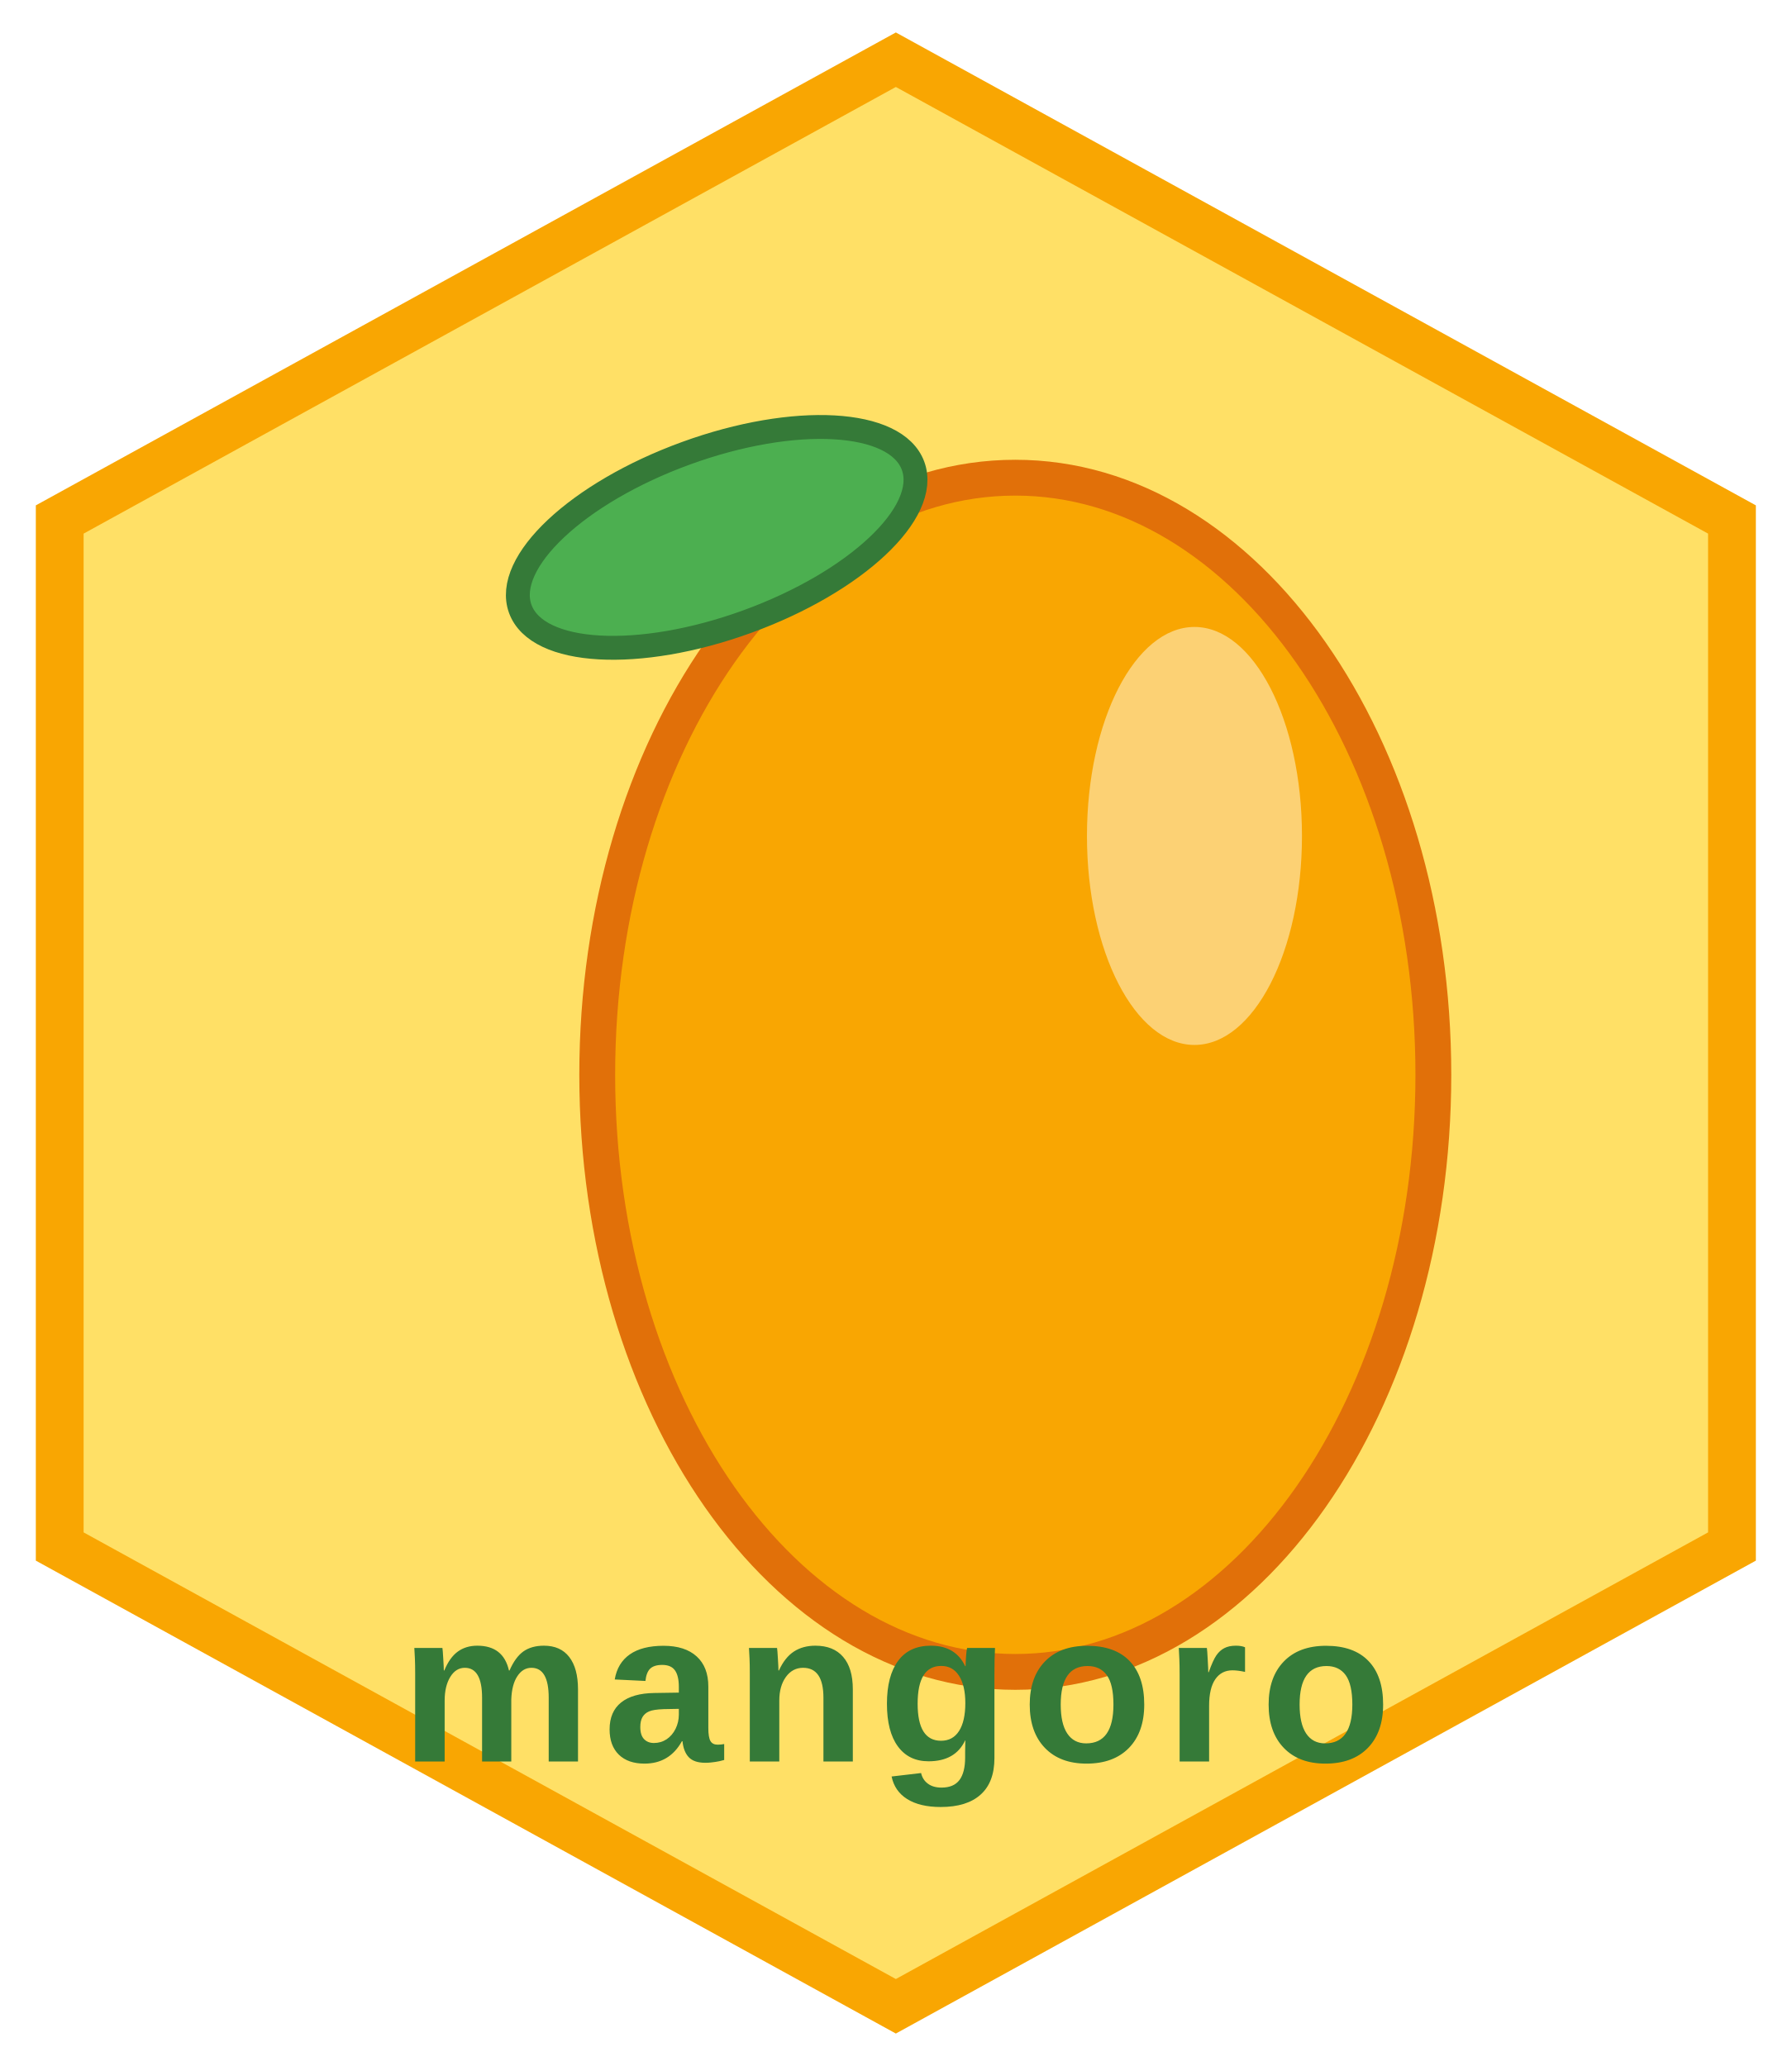
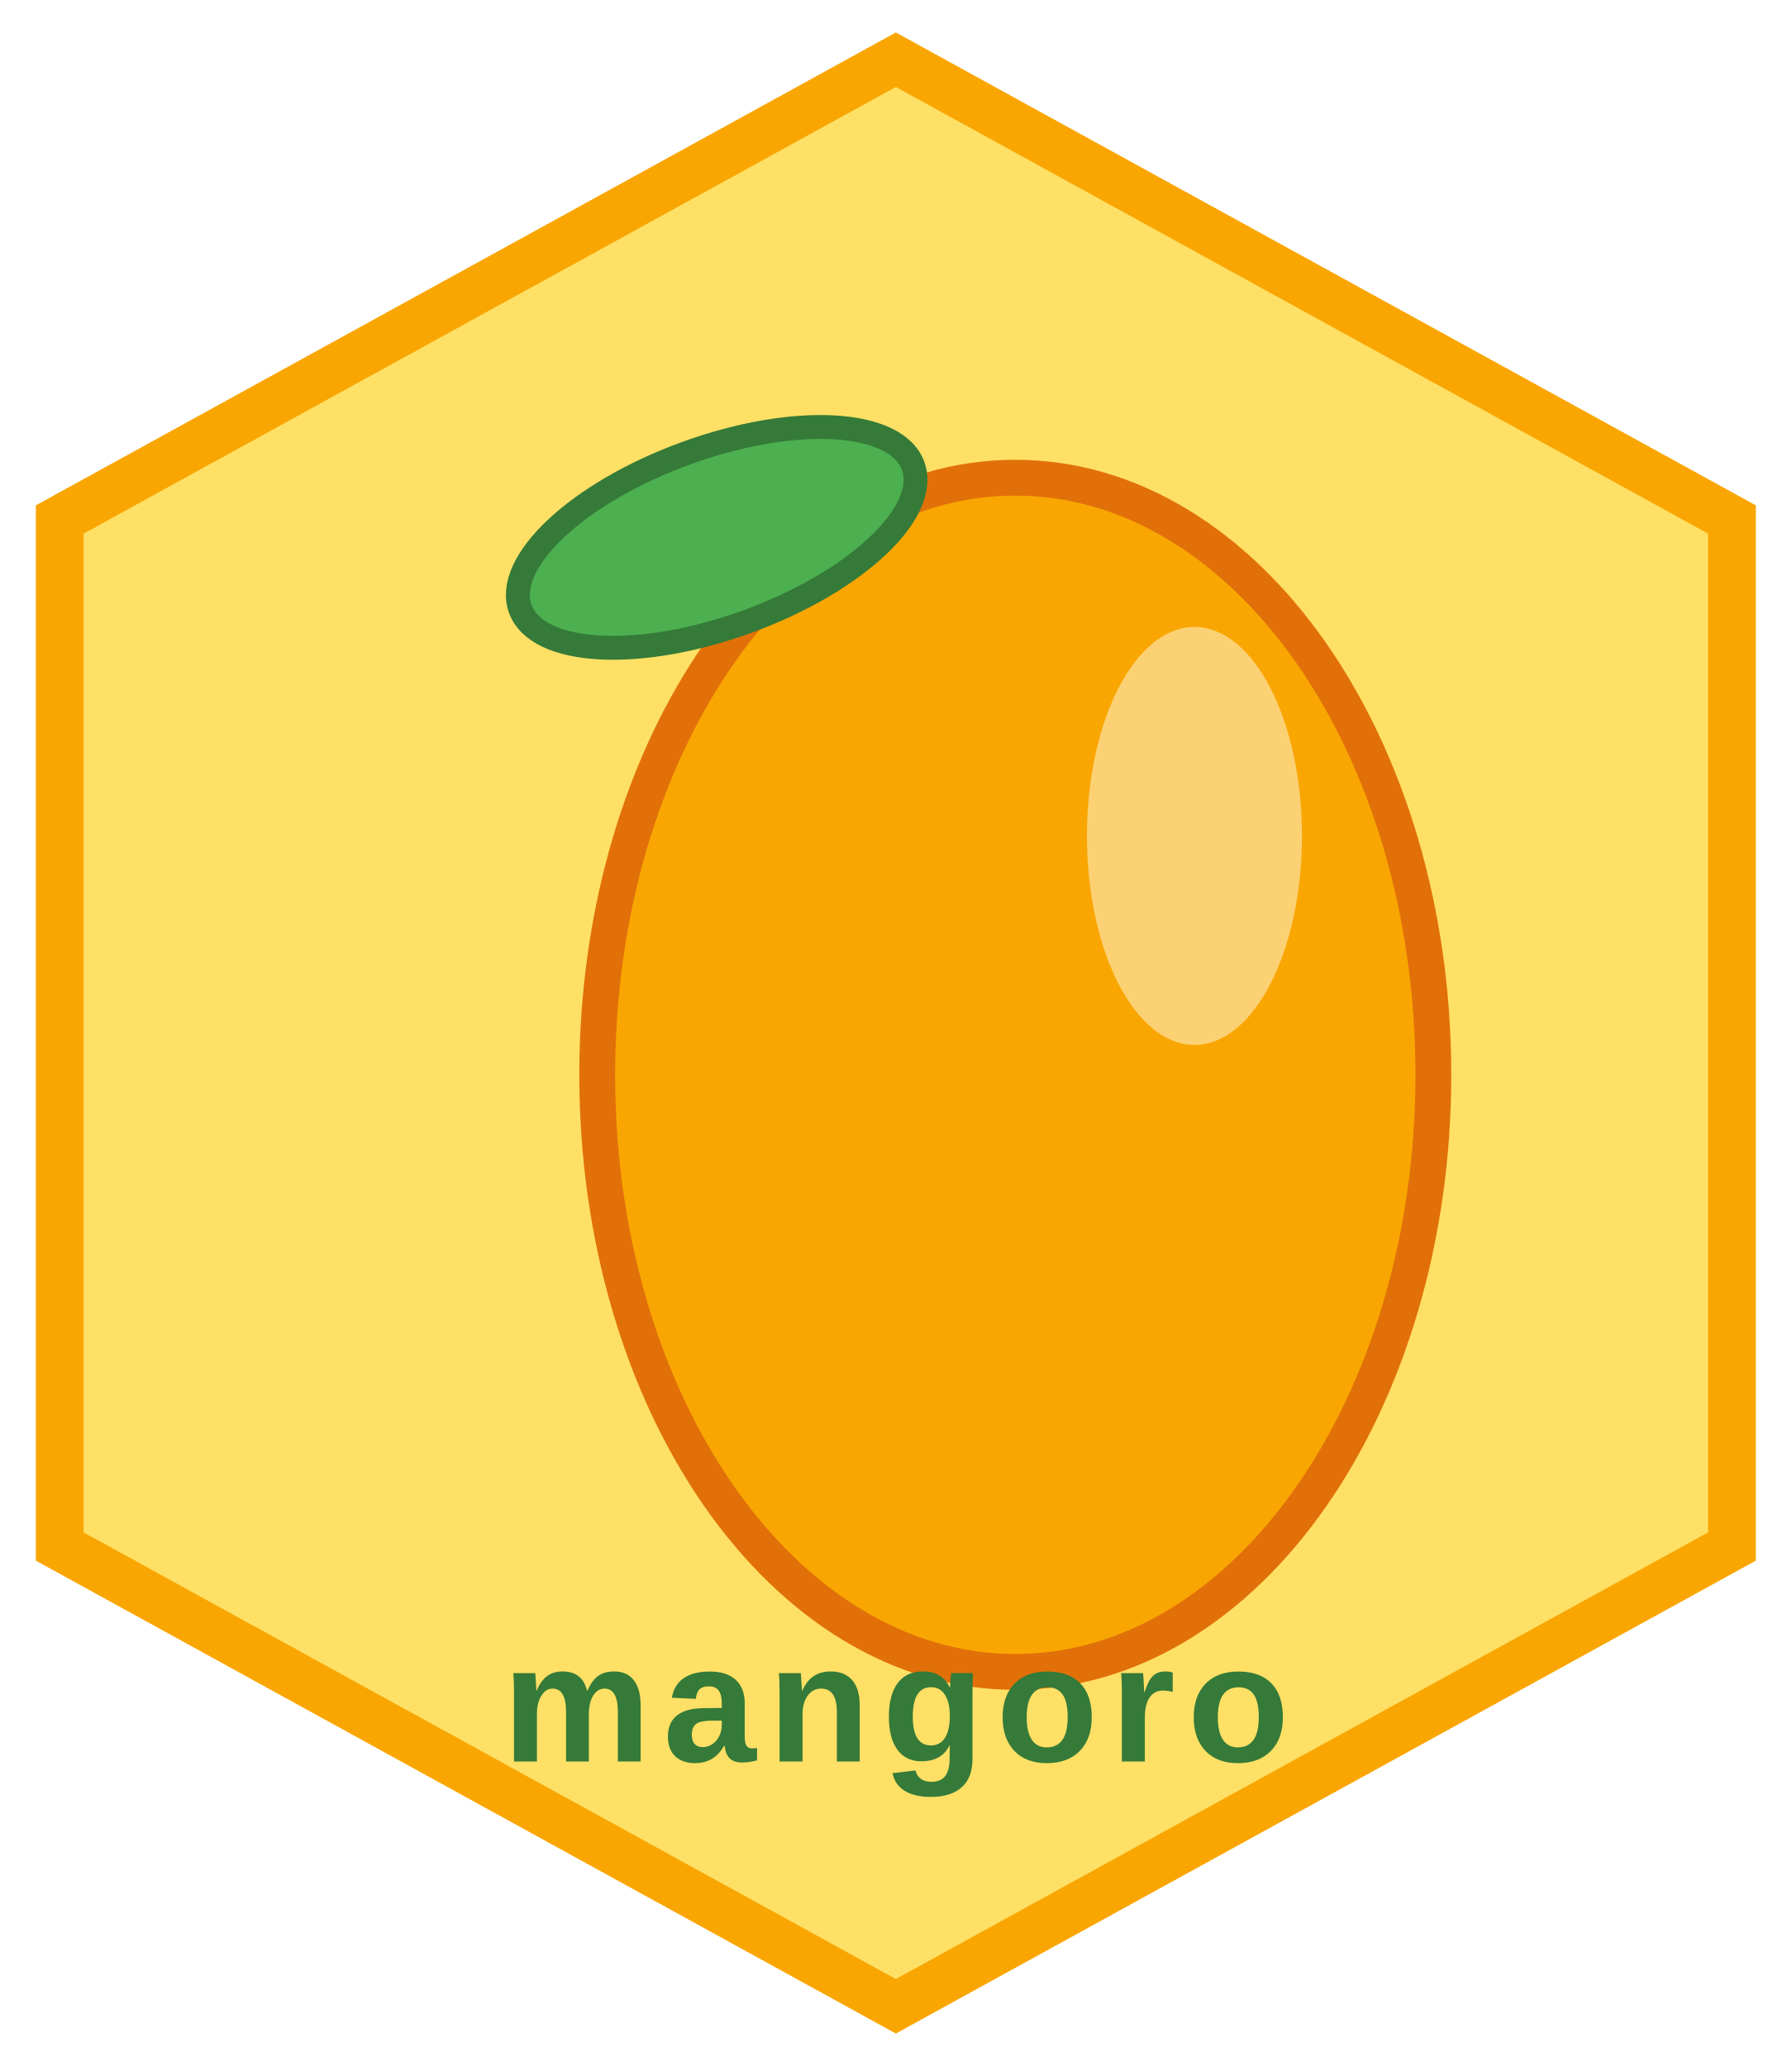
<svg xmlns="http://www.w3.org/2000/svg" width="300" height="346" viewBox="0 0 300 346">
  <polygon points="150,10 290,87 290,259 150,336 10,259 10,87" fill="#ffe066" stroke="#f9a602" stroke-width="8" />
  <ellipse cx="170" cy="180" rx="70" ry="100" fill="#f9a602" stroke="#e17009" stroke-width="6" />
  <ellipse cx="200" cy="140" rx="18" ry="35" fill="#fffbe6" opacity="0.5" />
  <ellipse cx="120" cy="90" rx="35" ry="15" fill="#4caf50" stroke="#357a38" stroke-width="4" transform="rotate(-20 120 90)" />
-   <text x="150" y="295" font-family="Montserrat, Arial, sans-serif" font-size="36" fill="#357a38" text-anchor="middle" font-weight="bold" letter-spacing="2">
+   <text x="150" y="295" font-family="Montserrat, Arial, sans-serif" font-size="28" fill="#357a38" text-anchor="middle" font-weight="bold" letter-spacing="2">
    mangoro
  </text>
</svg>
